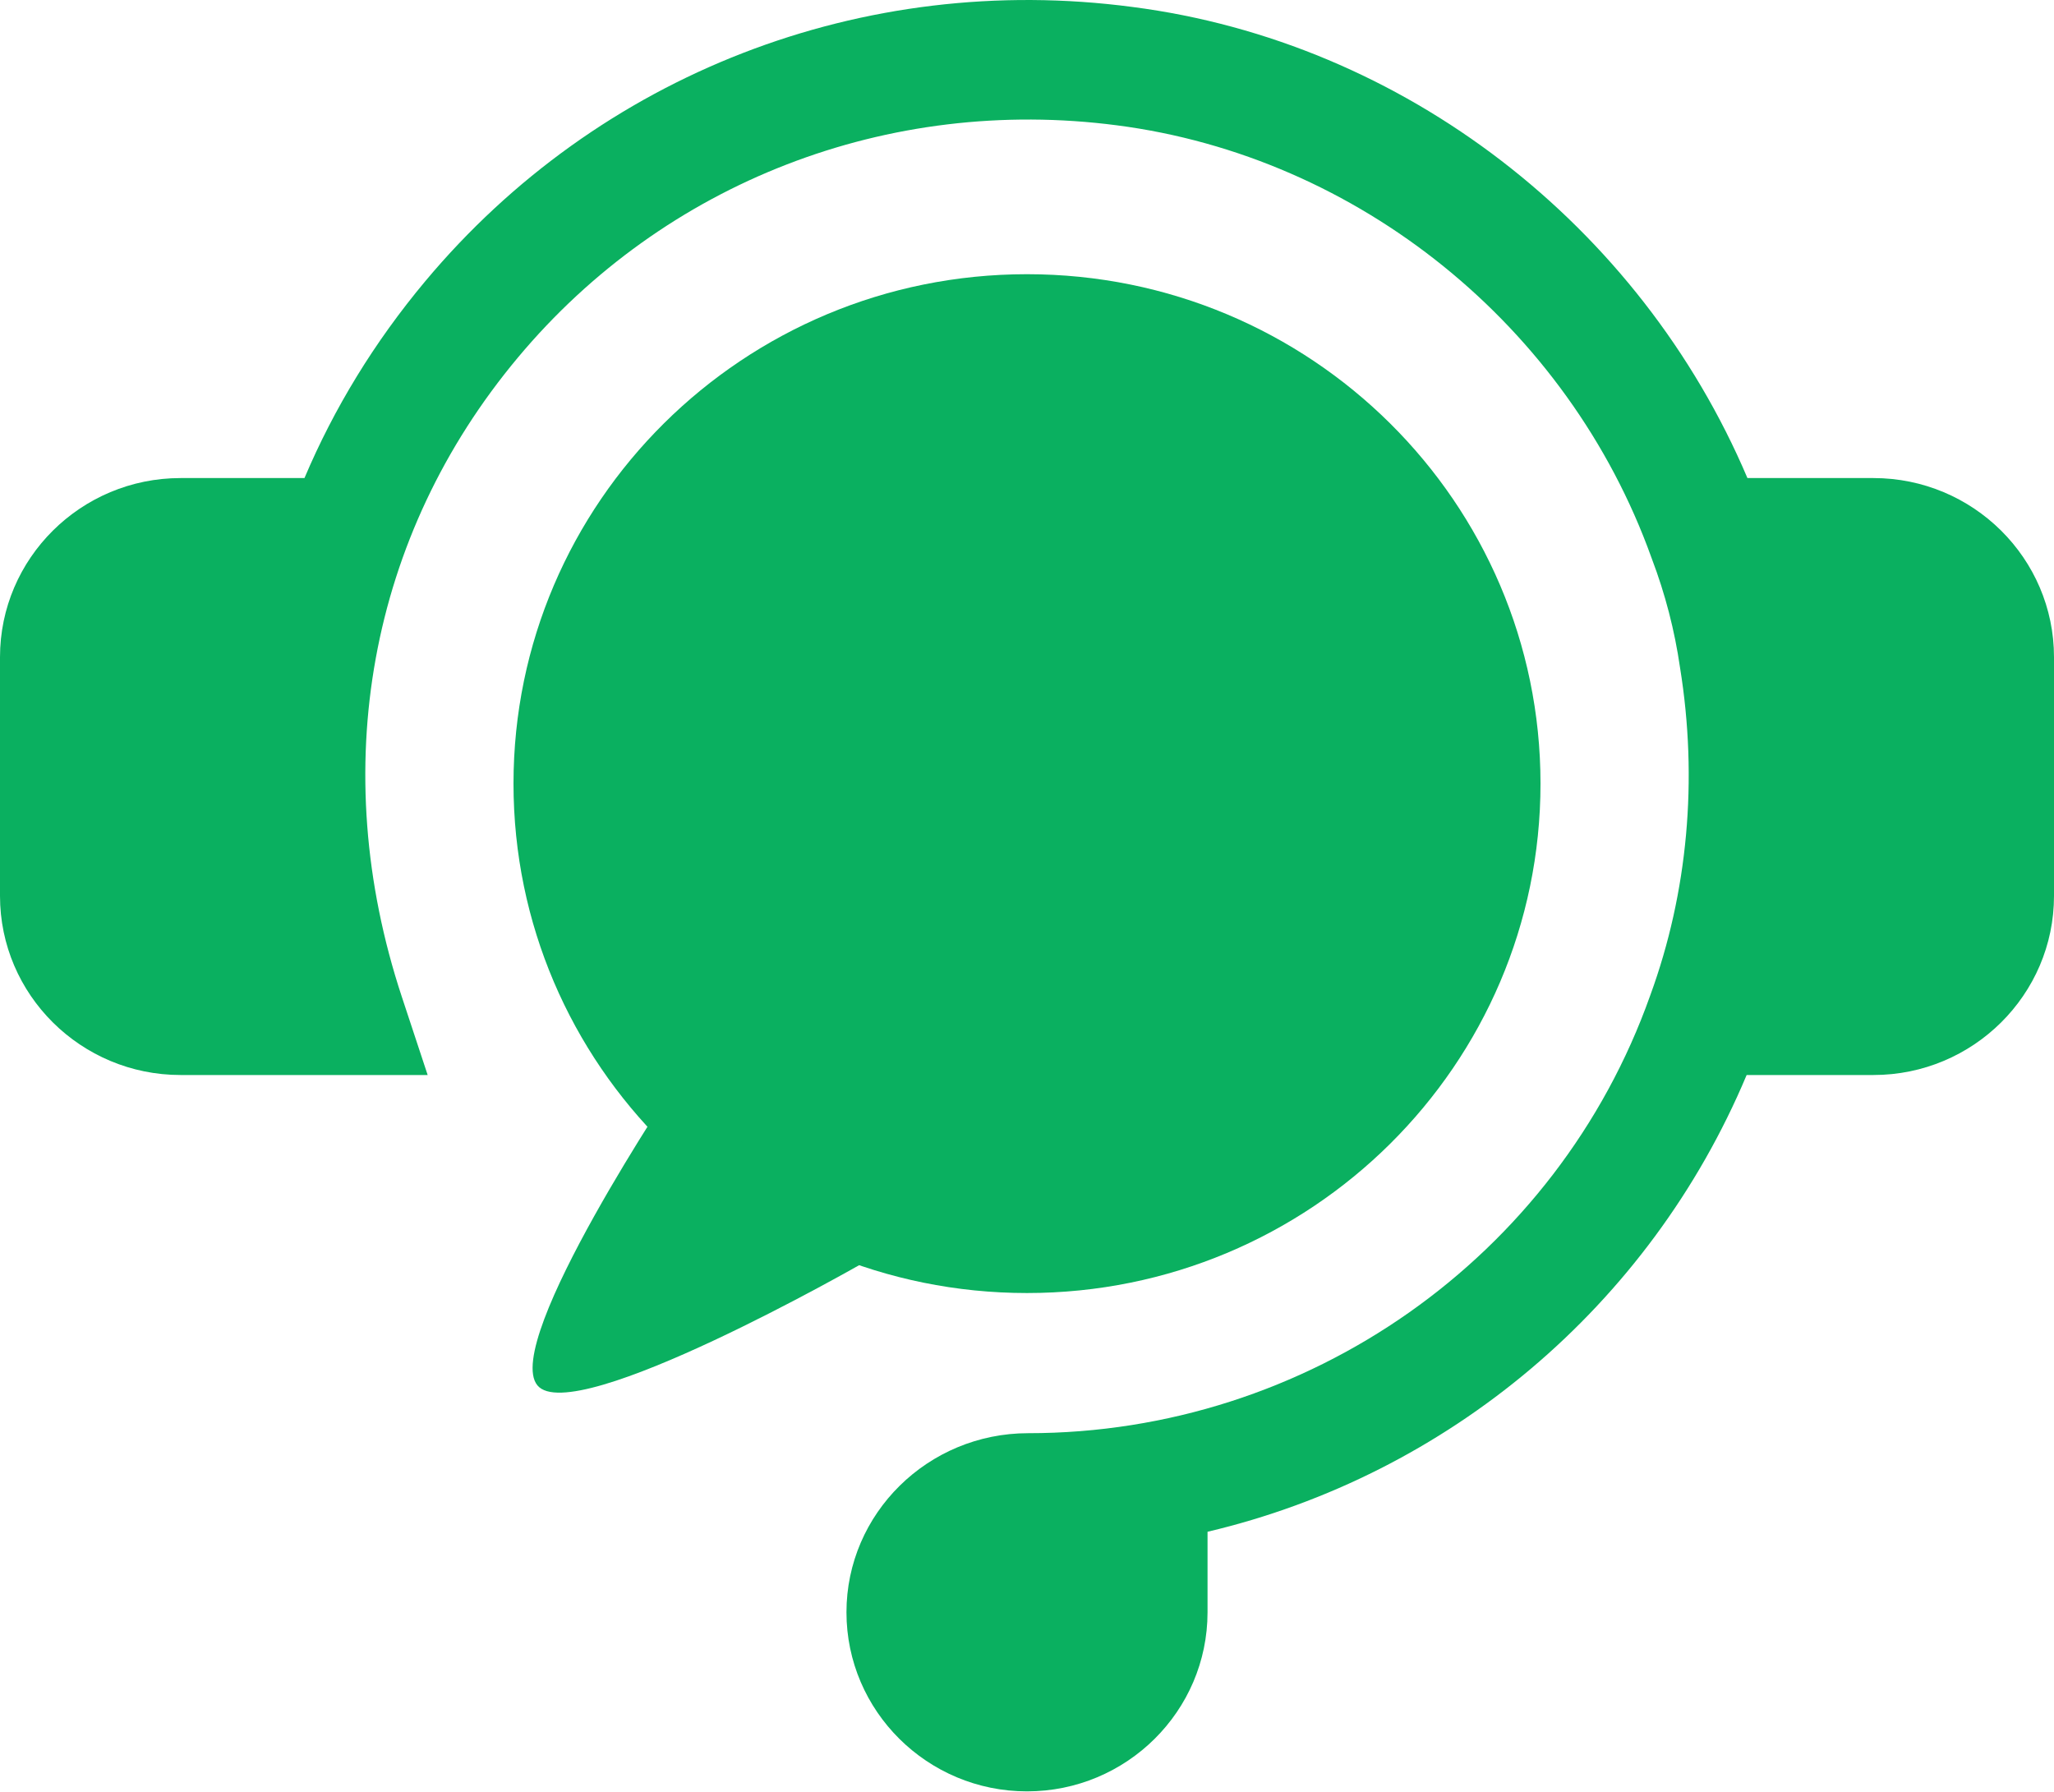
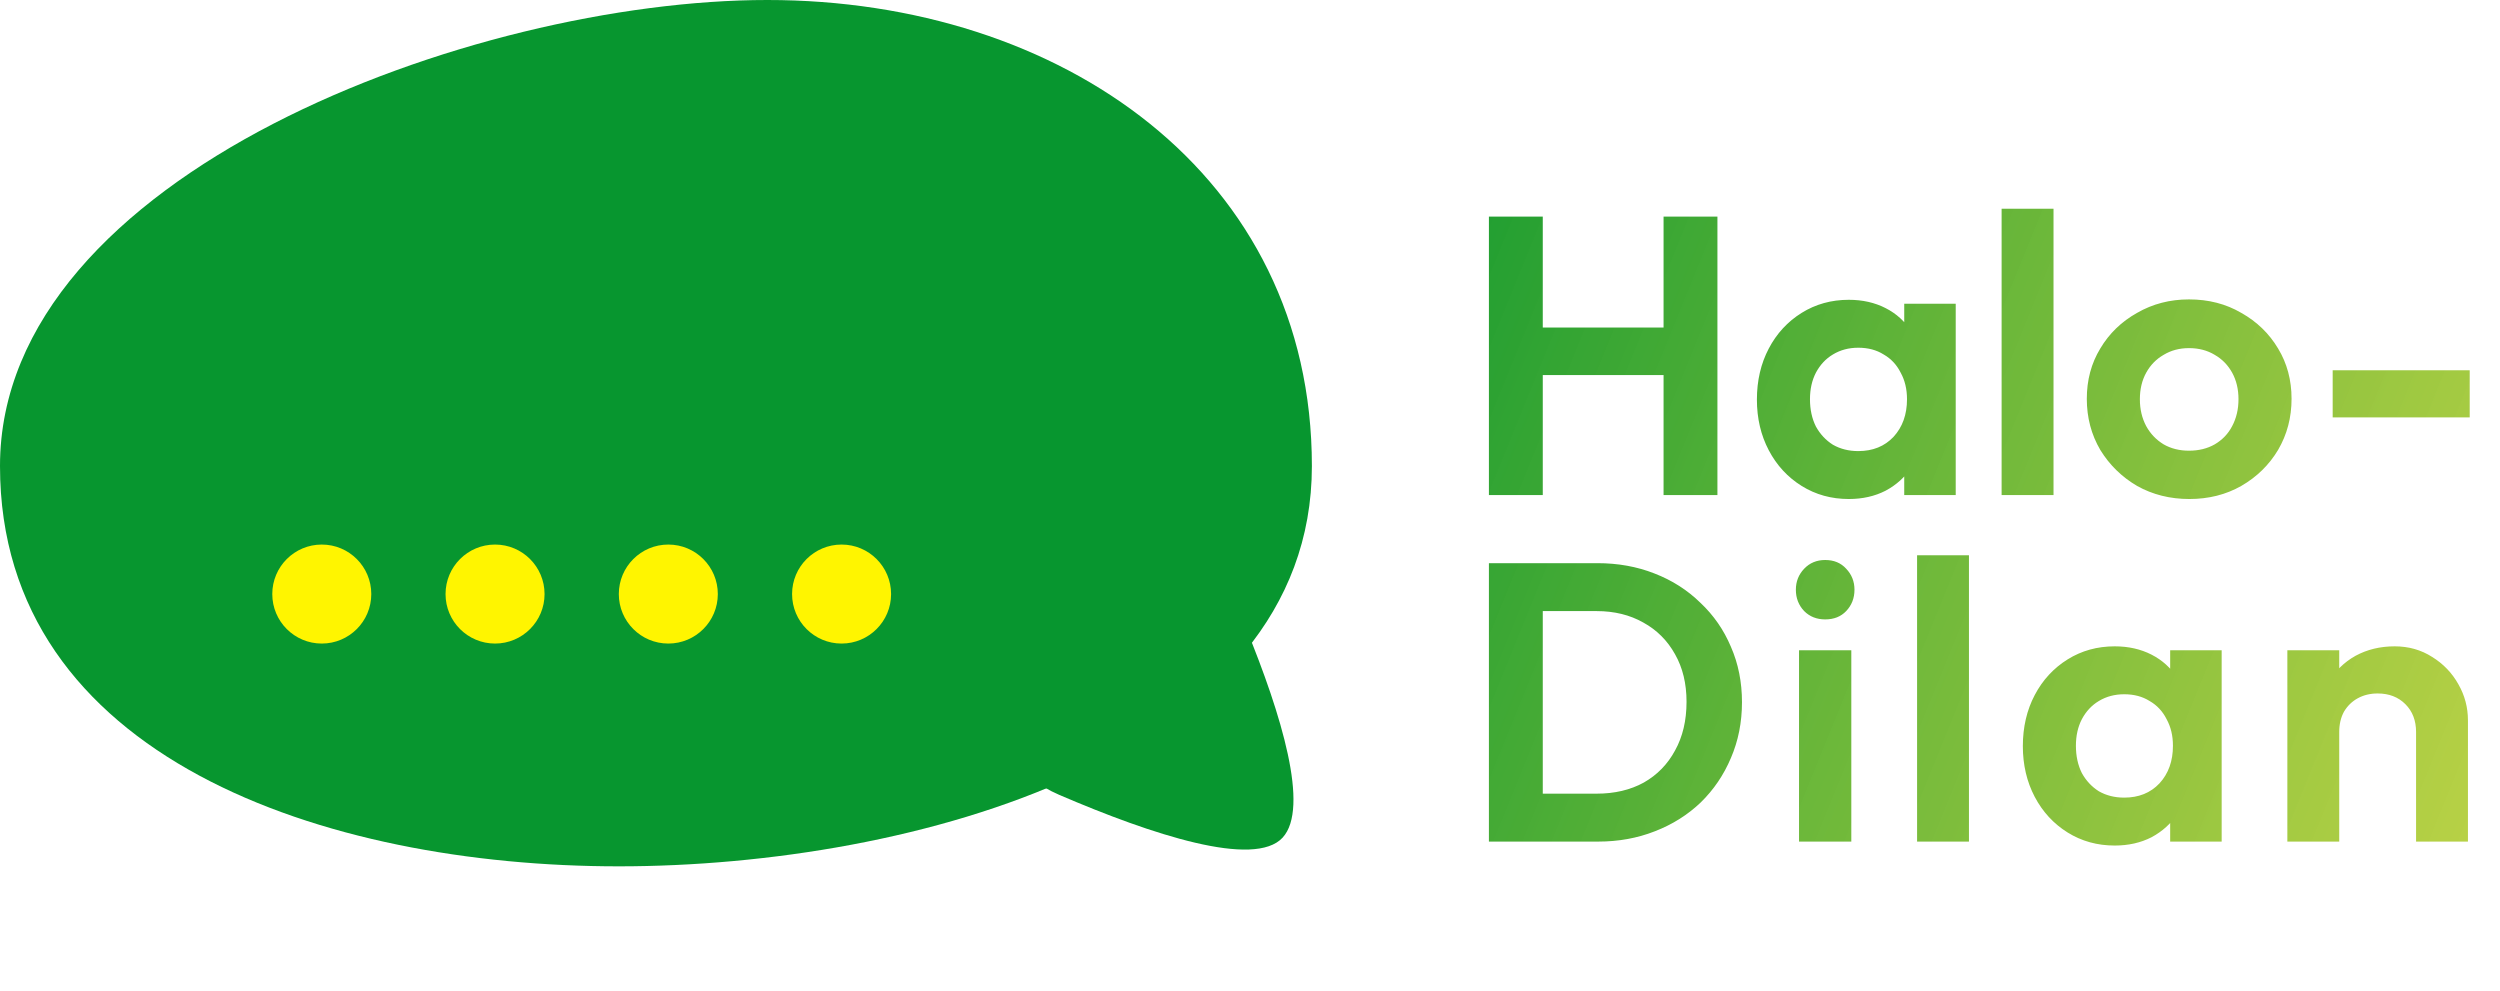
- <svg xmlns="http://www.w3.org/2000/svg" width="86" height="75" viewBox="0 0 86 75" fill="none">
-   <path d="M78.441 20.015H73.164C68.675 9.442 58.791 1.758 47.412 0.291C36.135 -1.2 25.056 3.105 17.807 11.772C15.676 14.32 13.986 17.091 12.748 20.015H7.559C3.391 20.015 0 23.378 0 27.513V37.51C0 41.645 3.391 45.008 7.559 45.008H17.906L16.823 41.73C13.671 32.182 15.445 22.426 21.688 14.965C27.822 7.63 37.188 4.001 46.757 5.246C56.877 6.553 65.661 13.652 69.141 23.336L69.162 23.393C69.723 24.872 70.117 26.392 70.343 27.957C71.099 32.631 70.668 37.368 69.101 41.657L69.09 41.687C65.199 52.644 54.736 60.004 43.049 60.004C38.854 60.004 35.441 63.367 35.441 67.502C35.441 71.637 38.832 75 43 75C47.168 75 50.559 71.637 50.559 67.502V64.131C60.619 61.759 69.069 54.685 73.131 45.008H78.441C82.609 45.008 86 41.644 86 37.51V27.512C86 23.378 82.609 20.015 78.441 20.015Z" fill="#0AB060" />
-   <ellipse cx="43" cy="32.808" rx="21.5" ry="21.328" fill="#0AB060" />
-   <path d="M22.5 58C21 56.168 28.398 45.178 28.398 45.178L32.275 49.024L36.151 52.869C36.151 52.869 24 59.832 22.5 58Z" fill="#0AB060" />
+ <svg xmlns="http://www.w3.org/2000/svg" width="101" height="40" viewBox="0 0 101 40" fill="none">
+   <path d="M53 18.828C53 30.607 36.874 35 25 35C13.126 35 0 30.607 0 18.828C0 7.049 19.126 0 31 0C42.874 0 53 7.049 53 18.828Z" fill="#07962F" />
+   <circle cx="13" cy="24" r="2" fill="#FFF500" />
+   <circle cx="20" cy="24" r="2" fill="#FFF500" />
+   <circle cx="27" cy="24" r="2" fill="#FFF500" />
+   <circle cx="34" cy="24" r="2" fill="#FFF500" />
+   <path d="M51.819 33.839C52.916 32.64 51.772 28.87 50.336 25.368C48.875 21.803 44.367 21.041 41.551 23.657C38.828 26.186 39.39 30.651 42.794 32.113C46.55 33.727 50.682 35.081 51.819 33.839Z" fill="#07962F" />
+   <path d="M60.152 20V8.752H62.328V20H60.152ZM67.208 20V8.752H69.384V20H67.208ZM61.528 15.152V13.232H67.816V15.152H61.528ZM74.691 20.16C73.987 20.16 73.353 19.984 72.787 19.632C72.222 19.28 71.779 18.8 71.459 18.192C71.139 17.584 70.979 16.901 70.979 16.144C70.979 15.376 71.139 14.688 71.459 14.08C71.779 13.472 72.222 12.992 72.787 12.64C73.353 12.288 73.987 12.112 74.691 12.112C75.246 12.112 75.742 12.224 76.179 12.448C76.617 12.672 76.963 12.987 77.219 13.392C77.486 13.787 77.63 14.235 77.651 14.736V17.52C77.63 18.032 77.486 18.485 77.219 18.88C76.963 19.275 76.617 19.589 76.179 19.824C75.742 20.048 75.246 20.16 74.691 20.16ZM75.075 18.224C75.662 18.224 76.137 18.032 76.499 17.648C76.862 17.253 77.043 16.747 77.043 16.128C77.043 15.723 76.958 15.365 76.787 15.056C76.627 14.736 76.398 14.491 76.099 14.32C75.811 14.139 75.47 14.048 75.075 14.048C74.691 14.048 74.35 14.139 74.051 14.32C73.763 14.491 73.534 14.736 73.363 15.056C73.203 15.365 73.123 15.723 73.123 16.128C73.123 16.544 73.203 16.912 73.363 17.232C73.534 17.541 73.763 17.787 74.051 17.968C74.35 18.139 74.691 18.224 75.075 18.224ZM76.931 20V17.92L77.267 16.032L76.931 14.176V12.272H79.011V20H76.931ZM80.865 20V8.432H82.962V20H80.865ZM88.451 20.16C87.672 20.16 86.968 19.984 86.339 19.632C85.72 19.269 85.224 18.784 84.851 18.176C84.488 17.557 84.307 16.869 84.307 16.112C84.307 15.355 84.488 14.677 84.851 14.08C85.213 13.472 85.709 12.992 86.339 12.64C86.968 12.277 87.667 12.096 88.435 12.096C89.224 12.096 89.928 12.277 90.547 12.64C91.176 12.992 91.672 13.472 92.035 14.08C92.397 14.677 92.579 15.355 92.579 16.112C92.579 16.869 92.397 17.557 92.035 18.176C91.672 18.784 91.176 19.269 90.547 19.632C89.928 19.984 89.229 20.16 88.451 20.16ZM88.435 18.208C88.829 18.208 89.176 18.123 89.475 17.952C89.784 17.771 90.019 17.525 90.179 17.216C90.349 16.896 90.435 16.533 90.435 16.128C90.435 15.723 90.349 15.365 90.179 15.056C90.008 14.747 89.773 14.507 89.475 14.336C89.176 14.155 88.829 14.064 88.435 14.064C88.051 14.064 87.709 14.155 87.411 14.336C87.112 14.507 86.877 14.747 86.707 15.056C86.536 15.365 86.451 15.723 86.451 16.128C86.451 16.533 86.536 16.896 86.707 17.216C86.877 17.525 87.112 17.771 87.411 17.952C87.709 18.123 88.051 18.208 88.435 18.208ZM94.24 16.864V14.96H99.776V16.864H94.24ZM61.64 34V32.064H64.504C65.229 32.064 65.864 31.915 66.408 31.616C66.952 31.307 67.373 30.875 67.672 30.32C67.981 29.765 68.136 29.109 68.136 28.352C68.136 27.616 67.981 26.976 67.672 26.432C67.363 25.877 66.936 25.451 66.392 25.152C65.848 24.843 65.219 24.688 64.504 24.688H61.592V22.752H64.536C65.368 22.752 66.136 22.891 66.84 23.168C67.555 23.445 68.173 23.84 68.696 24.352C69.229 24.853 69.64 25.445 69.928 26.128C70.227 26.811 70.376 27.557 70.376 28.368C70.376 29.179 70.227 29.931 69.928 30.624C69.64 31.307 69.235 31.904 68.712 32.416C68.189 32.917 67.571 33.307 66.856 33.584C66.152 33.861 65.389 34 64.568 34H61.64ZM60.152 34V22.752H62.328V34H60.152ZM72.681 34V26.272H74.793V34H72.681ZM73.737 25.024C73.396 25.024 73.113 24.912 72.889 24.688C72.665 24.453 72.553 24.165 72.553 23.824C72.553 23.493 72.665 23.211 72.889 22.976C73.113 22.741 73.396 22.624 73.737 22.624C74.089 22.624 74.372 22.741 74.585 22.976C74.809 23.211 74.921 23.493 74.921 23.824C74.921 24.165 74.809 24.453 74.585 24.688C74.372 24.912 74.089 25.024 73.737 25.024ZM77.45 34V22.432H79.546V34H77.45ZM85.435 34.16C84.731 34.16 84.096 33.984 83.531 33.632C82.966 33.28 82.523 32.8 82.203 32.192C81.883 31.584 81.723 30.901 81.723 30.144C81.723 29.376 81.883 28.688 82.203 28.08C82.523 27.472 82.966 26.992 83.531 26.64C84.096 26.288 84.731 26.112 85.435 26.112C85.99 26.112 86.486 26.224 86.923 26.448C87.36 26.672 87.707 26.987 87.963 27.392C88.23 27.787 88.374 28.235 88.395 28.736V31.52C88.374 32.032 88.23 32.485 87.963 32.88C87.707 33.275 87.36 33.589 86.923 33.824C86.486 34.048 85.99 34.16 85.435 34.16ZM85.819 32.224C86.406 32.224 86.88 32.032 87.243 31.648C87.606 31.253 87.787 30.747 87.787 30.128C87.787 29.723 87.702 29.365 87.531 29.056C87.371 28.736 87.142 28.491 86.843 28.32C86.555 28.139 86.214 28.048 85.819 28.048C85.435 28.048 85.094 28.139 84.795 28.32C84.507 28.491 84.278 28.736 84.107 29.056C83.947 29.365 83.867 29.723 83.867 30.128C83.867 30.544 83.947 30.912 84.107 31.232C84.278 31.541 84.507 31.787 84.795 31.968C85.094 32.139 85.435 32.224 85.819 32.224ZM87.675 34V31.92L88.011 30.032L87.675 28.176V26.272H89.755V34H87.675ZM97.609 34V29.568C97.609 29.109 97.465 28.736 97.177 28.448C96.889 28.16 96.516 28.016 96.057 28.016C95.759 28.016 95.492 28.08 95.257 28.208C95.023 28.336 94.836 28.517 94.697 28.752C94.569 28.987 94.505 29.259 94.505 29.568L93.689 29.152C93.689 28.544 93.817 28.016 94.073 27.568C94.34 27.109 94.703 26.752 95.161 26.496C95.631 26.24 96.159 26.112 96.745 26.112C97.311 26.112 97.817 26.256 98.265 26.544C98.713 26.821 99.065 27.189 99.321 27.648C99.577 28.096 99.705 28.581 99.705 29.104V34H97.609ZM92.409 34V26.272H94.505V34H92.409Z" fill="url(#paint0_linear_12_64)" />
+   <defs>
+     <linearGradient id="paint0_linear_12_64" x1="53" y1="7" x2="115.009" y2="32.234" gradientUnits="userSpaceOnUse">
+       <stop stop-color="#07962F" />
+       <stop offset="1" stop-color="#CFD214" stop-opacity="0.76" />
+     </linearGradient>
+   </defs>
</svg>
